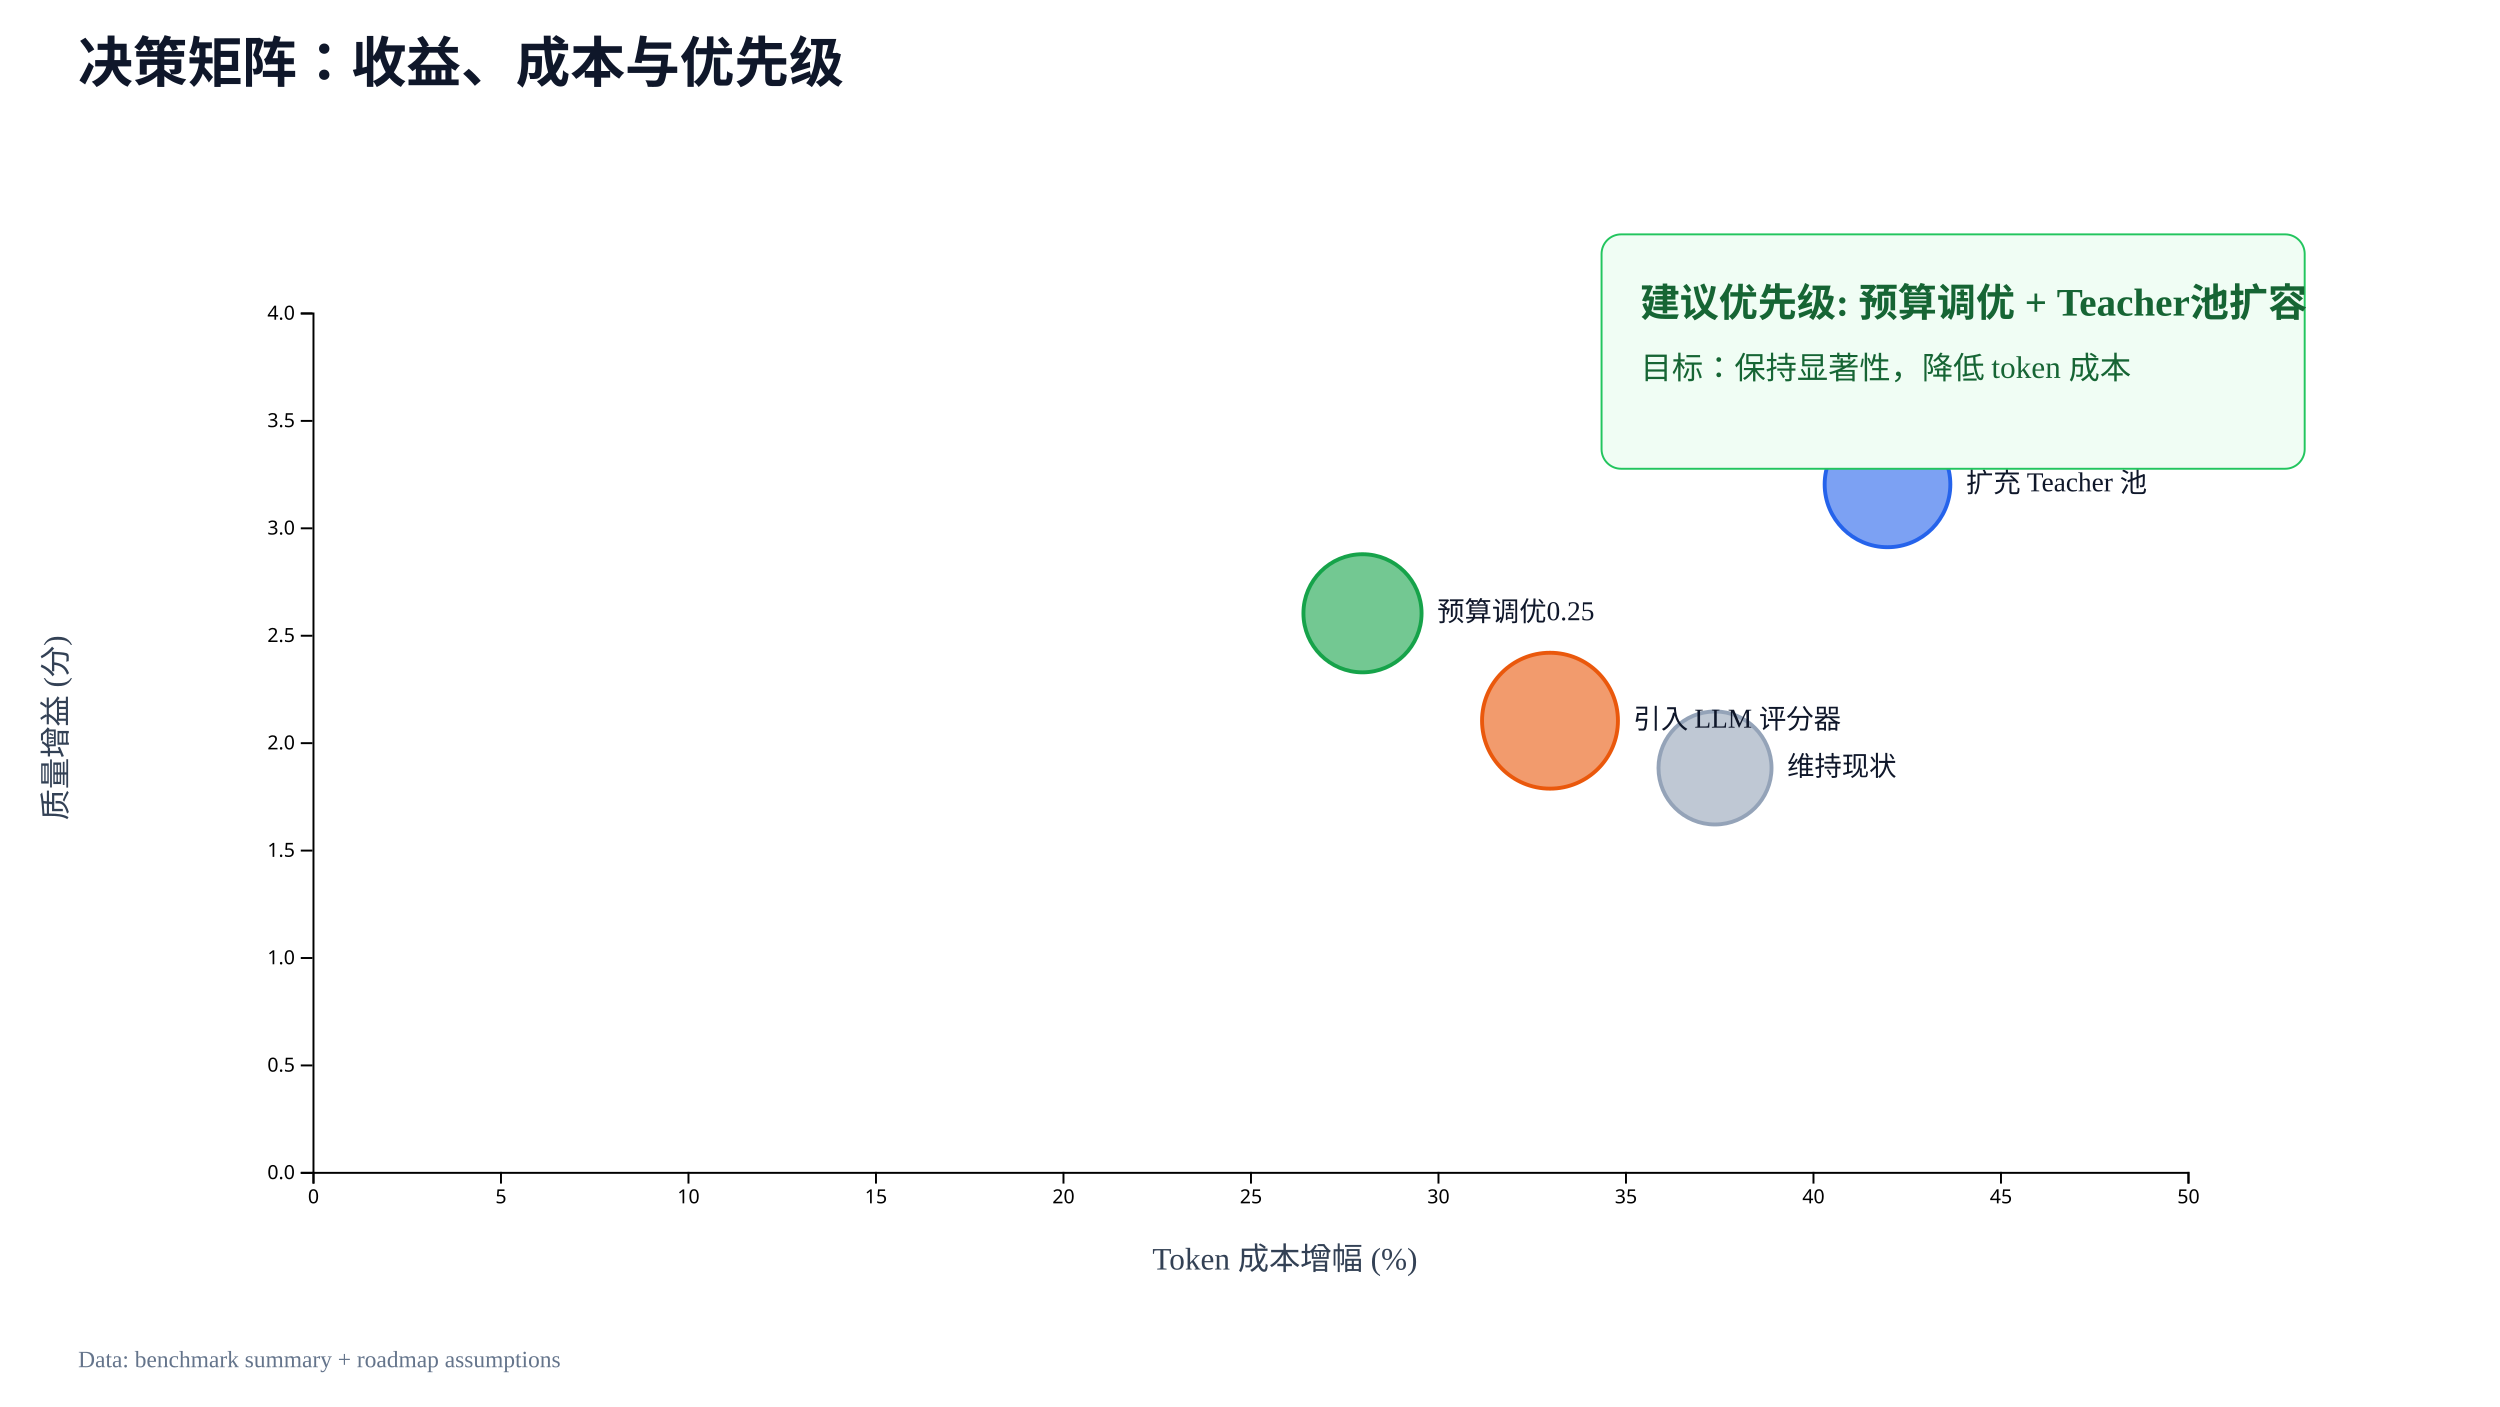
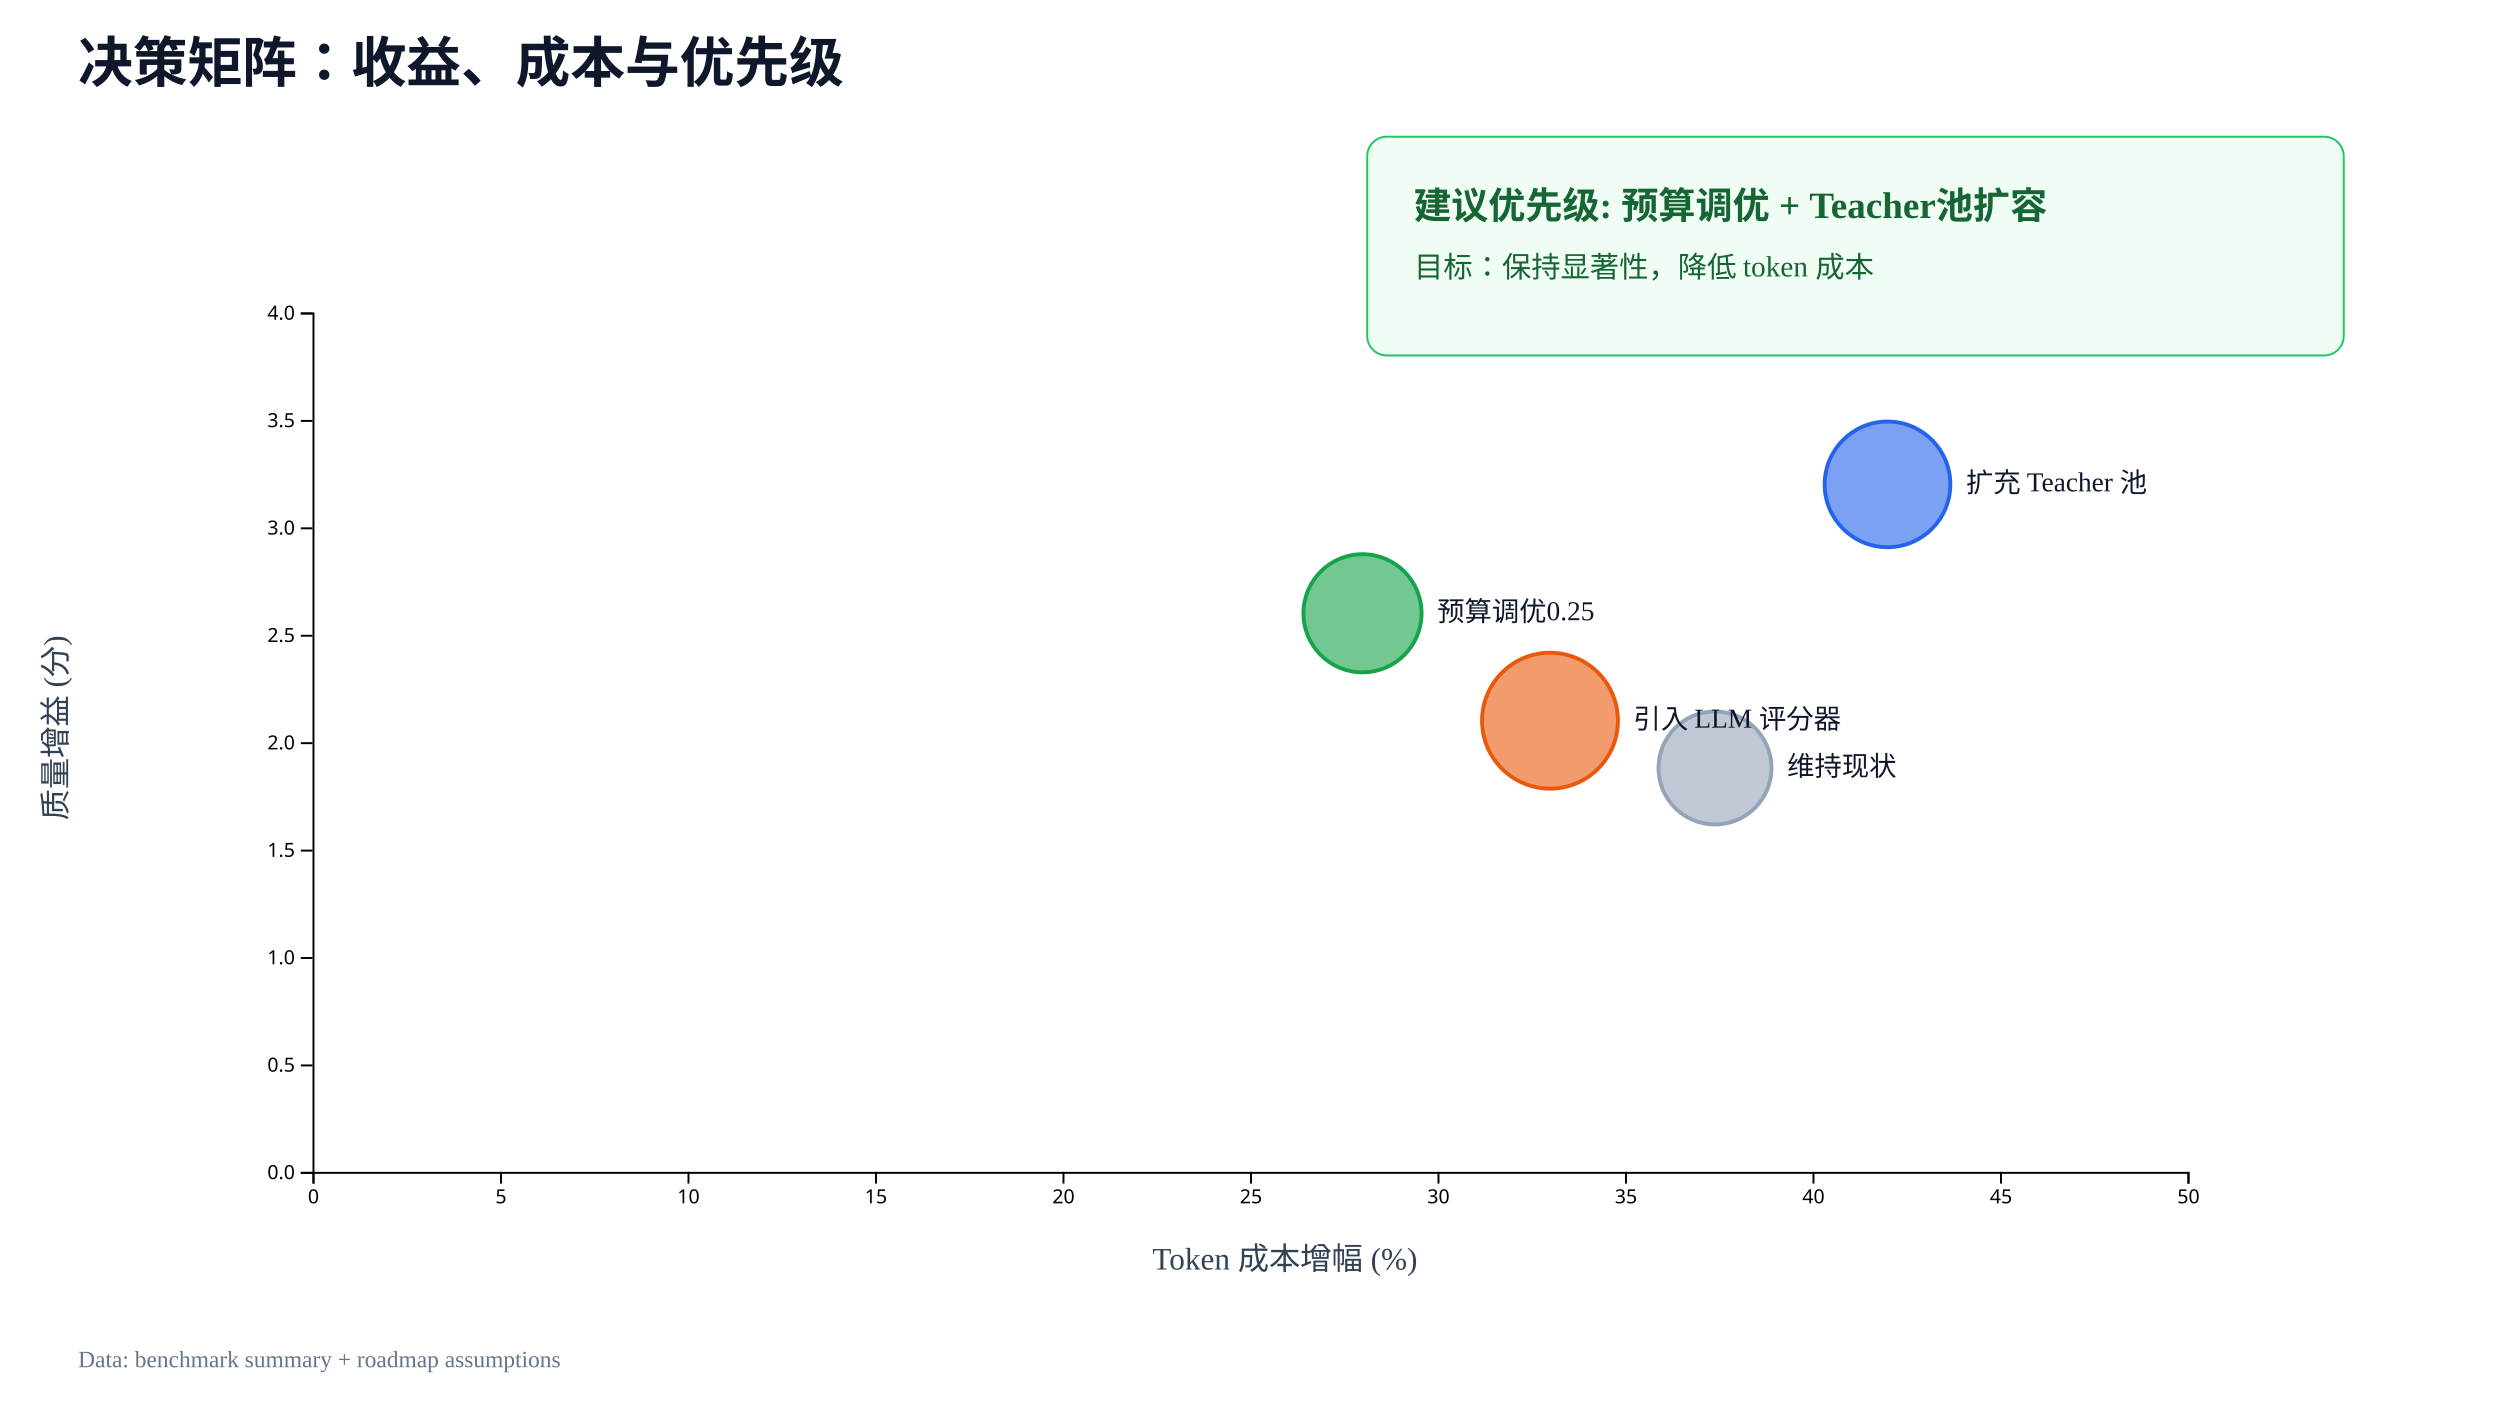
<svg xmlns="http://www.w3.org/2000/svg" width="1280" height="720" style="background: rgb(255, 255, 255);">
  <text x="40" y="42" font-size="28" font-weight="700" fill="#0f172a">决策矩阵：收益、成本与优先级</text>
  <g transform="translate(0,600)" fill="none" font-size="10" font-family="sans-serif" text-anchor="middle">
    <path class="domain" stroke="currentColor" d="M160.5,6V0.5H1120.5V6" />
    <g class="tick" opacity="1" transform="translate(160.5,0)">
      <line stroke="currentColor" y2="6" />
      <text fill="currentColor" y="9" dy="0.71em">0</text>
    </g>
    <g class="tick" opacity="1" transform="translate(256.5,0)">
      <line stroke="currentColor" y2="6" />
      <text fill="currentColor" y="9" dy="0.71em">5</text>
    </g>
    <g class="tick" opacity="1" transform="translate(352.5,0)">
      <line stroke="currentColor" y2="6" />
      <text fill="currentColor" y="9" dy="0.71em">10</text>
    </g>
    <g class="tick" opacity="1" transform="translate(448.5,0)">
      <line stroke="currentColor" y2="6" />
      <text fill="currentColor" y="9" dy="0.71em">15</text>
    </g>
    <g class="tick" opacity="1" transform="translate(544.5,0)">
      <line stroke="currentColor" y2="6" />
      <text fill="currentColor" y="9" dy="0.71em">20</text>
    </g>
    <g class="tick" opacity="1" transform="translate(640.5,0)">
      <line stroke="currentColor" y2="6" />
      <text fill="currentColor" y="9" dy="0.71em">25</text>
    </g>
    <g class="tick" opacity="1" transform="translate(736.5,0)">
      <line stroke="currentColor" y2="6" />
      <text fill="currentColor" y="9" dy="0.71em">30</text>
    </g>
    <g class="tick" opacity="1" transform="translate(832.5,0)">
      <line stroke="currentColor" y2="6" />
      <text fill="currentColor" y="9" dy="0.71em">35</text>
    </g>
    <g class="tick" opacity="1" transform="translate(928.5,0)">
      <line stroke="currentColor" y2="6" />
      <text fill="currentColor" y="9" dy="0.71em">40</text>
    </g>
    <g class="tick" opacity="1" transform="translate(1024.5,0)">
      <line stroke="currentColor" y2="6" />
      <text fill="currentColor" y="9" dy="0.71em">45</text>
    </g>
    <g class="tick" opacity="1" transform="translate(1120.5,0)">
      <line stroke="currentColor" y2="6" />
      <text fill="currentColor" y="9" dy="0.71em">50</text>
    </g>
  </g>
  <g transform="translate(160,0)" fill="none" font-size="10" font-family="sans-serif" text-anchor="end">
    <path class="domain" stroke="currentColor" d="M-6,600.5H0.5V160.5H-6" />
    <g class="tick" opacity="1" transform="translate(0,600.5)">
      <line stroke="currentColor" x2="-6" />
      <text fill="currentColor" x="-9" dy="0.32em">0.0</text>
    </g>
    <g class="tick" opacity="1" transform="translate(0,545.5)">
      <line stroke="currentColor" x2="-6" />
      <text fill="currentColor" x="-9" dy="0.32em">0.5</text>
    </g>
    <g class="tick" opacity="1" transform="translate(0,490.5)">
      <line stroke="currentColor" x2="-6" />
      <text fill="currentColor" x="-9" dy="0.32em">1.0</text>
    </g>
    <g class="tick" opacity="1" transform="translate(0,435.5)">
      <line stroke="currentColor" x2="-6" />
      <text fill="currentColor" x="-9" dy="0.32em">1.5</text>
    </g>
    <g class="tick" opacity="1" transform="translate(0,380.5)">
      <line stroke="currentColor" x2="-6" />
      <text fill="currentColor" x="-9" dy="0.32em">2.0</text>
    </g>
    <g class="tick" opacity="1" transform="translate(0,325.5)">
      <line stroke="currentColor" x2="-6" />
      <text fill="currentColor" x="-9" dy="0.32em">2.5</text>
    </g>
    <g class="tick" opacity="1" transform="translate(0,270.5)">
      <line stroke="currentColor" x2="-6" />
      <text fill="currentColor" x="-9" dy="0.32em">3.0</text>
    </g>
    <g class="tick" opacity="1" transform="translate(0,215.5)">
      <line stroke="currentColor" x2="-6" />
      <text fill="currentColor" x="-9" dy="0.32em">3.5</text>
    </g>
    <g class="tick" opacity="1" transform="translate(0,160.5)">
      <line stroke="currentColor" x2="-6" />
      <text fill="currentColor" x="-9" dy="0.32em">4.0</text>
    </g>
  </g>
  <text x="590" y="650" font-size="16" fill="#334155">Token 成本增幅 (%)</text>
  <text transform="rotate(-90)" x="-420" y="34" font-size="16" fill="#334155">质量增益 (分)</text>
  <circle cx="878.08" cy="393.2" r="28.931" fill="#94a3b899" stroke="#94a3b8" stroke-width="2" />
  <text x="915.011" y="397.2" font-size="14" fill="#0f172a">维持现状</text>
  <circle cx="966.4" cy="248" r="32.17" fill="#2563eb99" stroke="#2563eb" stroke-width="2" />
  <text x="1006.57" y="252" font-size="14" fill="#0f172a">扩充 Teacher 池</text>
  <circle cx="697.6" cy="314" r="30.239" fill="#16a34a99" stroke="#16a34a" stroke-width="2" />
  <text x="735.839" y="318" font-size="14" fill="#0f172a">预算调优0.25</text>
  <circle cx="793.6" cy="369" r="34.787" fill="#ea580c99" stroke="#ea580c" stroke-width="2" />
  <text x="836.387" y="373" font-size="14" fill="#0f172a">引入 LLM 评分器</text>
-   <rect x="820" y="120" width="360" height="120" rx="10" fill="#f0fdf4" stroke="#22c55e" />
-   <text x="840" y="162" font-size="20" font-weight="700" fill="#166534">建议优先级: 预算调优 + Teacher池扩容</text>
-   <text x="840" y="194" font-size="16" fill="#166534">目标：保持显著性，降低 token 成本</text>
+   <rect x="700" y="70" width="500" height="112" rx="10" fill="#f0fdf4" stroke="#22c55e" />
+   <text x="724" y="112" font-size="19" font-weight="700" fill="#166534">建议优先级: 预算调优 + Teacher池扩容</text>
+   <text x="724" y="142" font-size="15" fill="#166534">目标：保持显著性，降低 token 成本</text>
  <text x="40" y="700" font-size="12" fill="#64748b">Data: benchmark summary + roadmap assumptions</text>
</svg>
